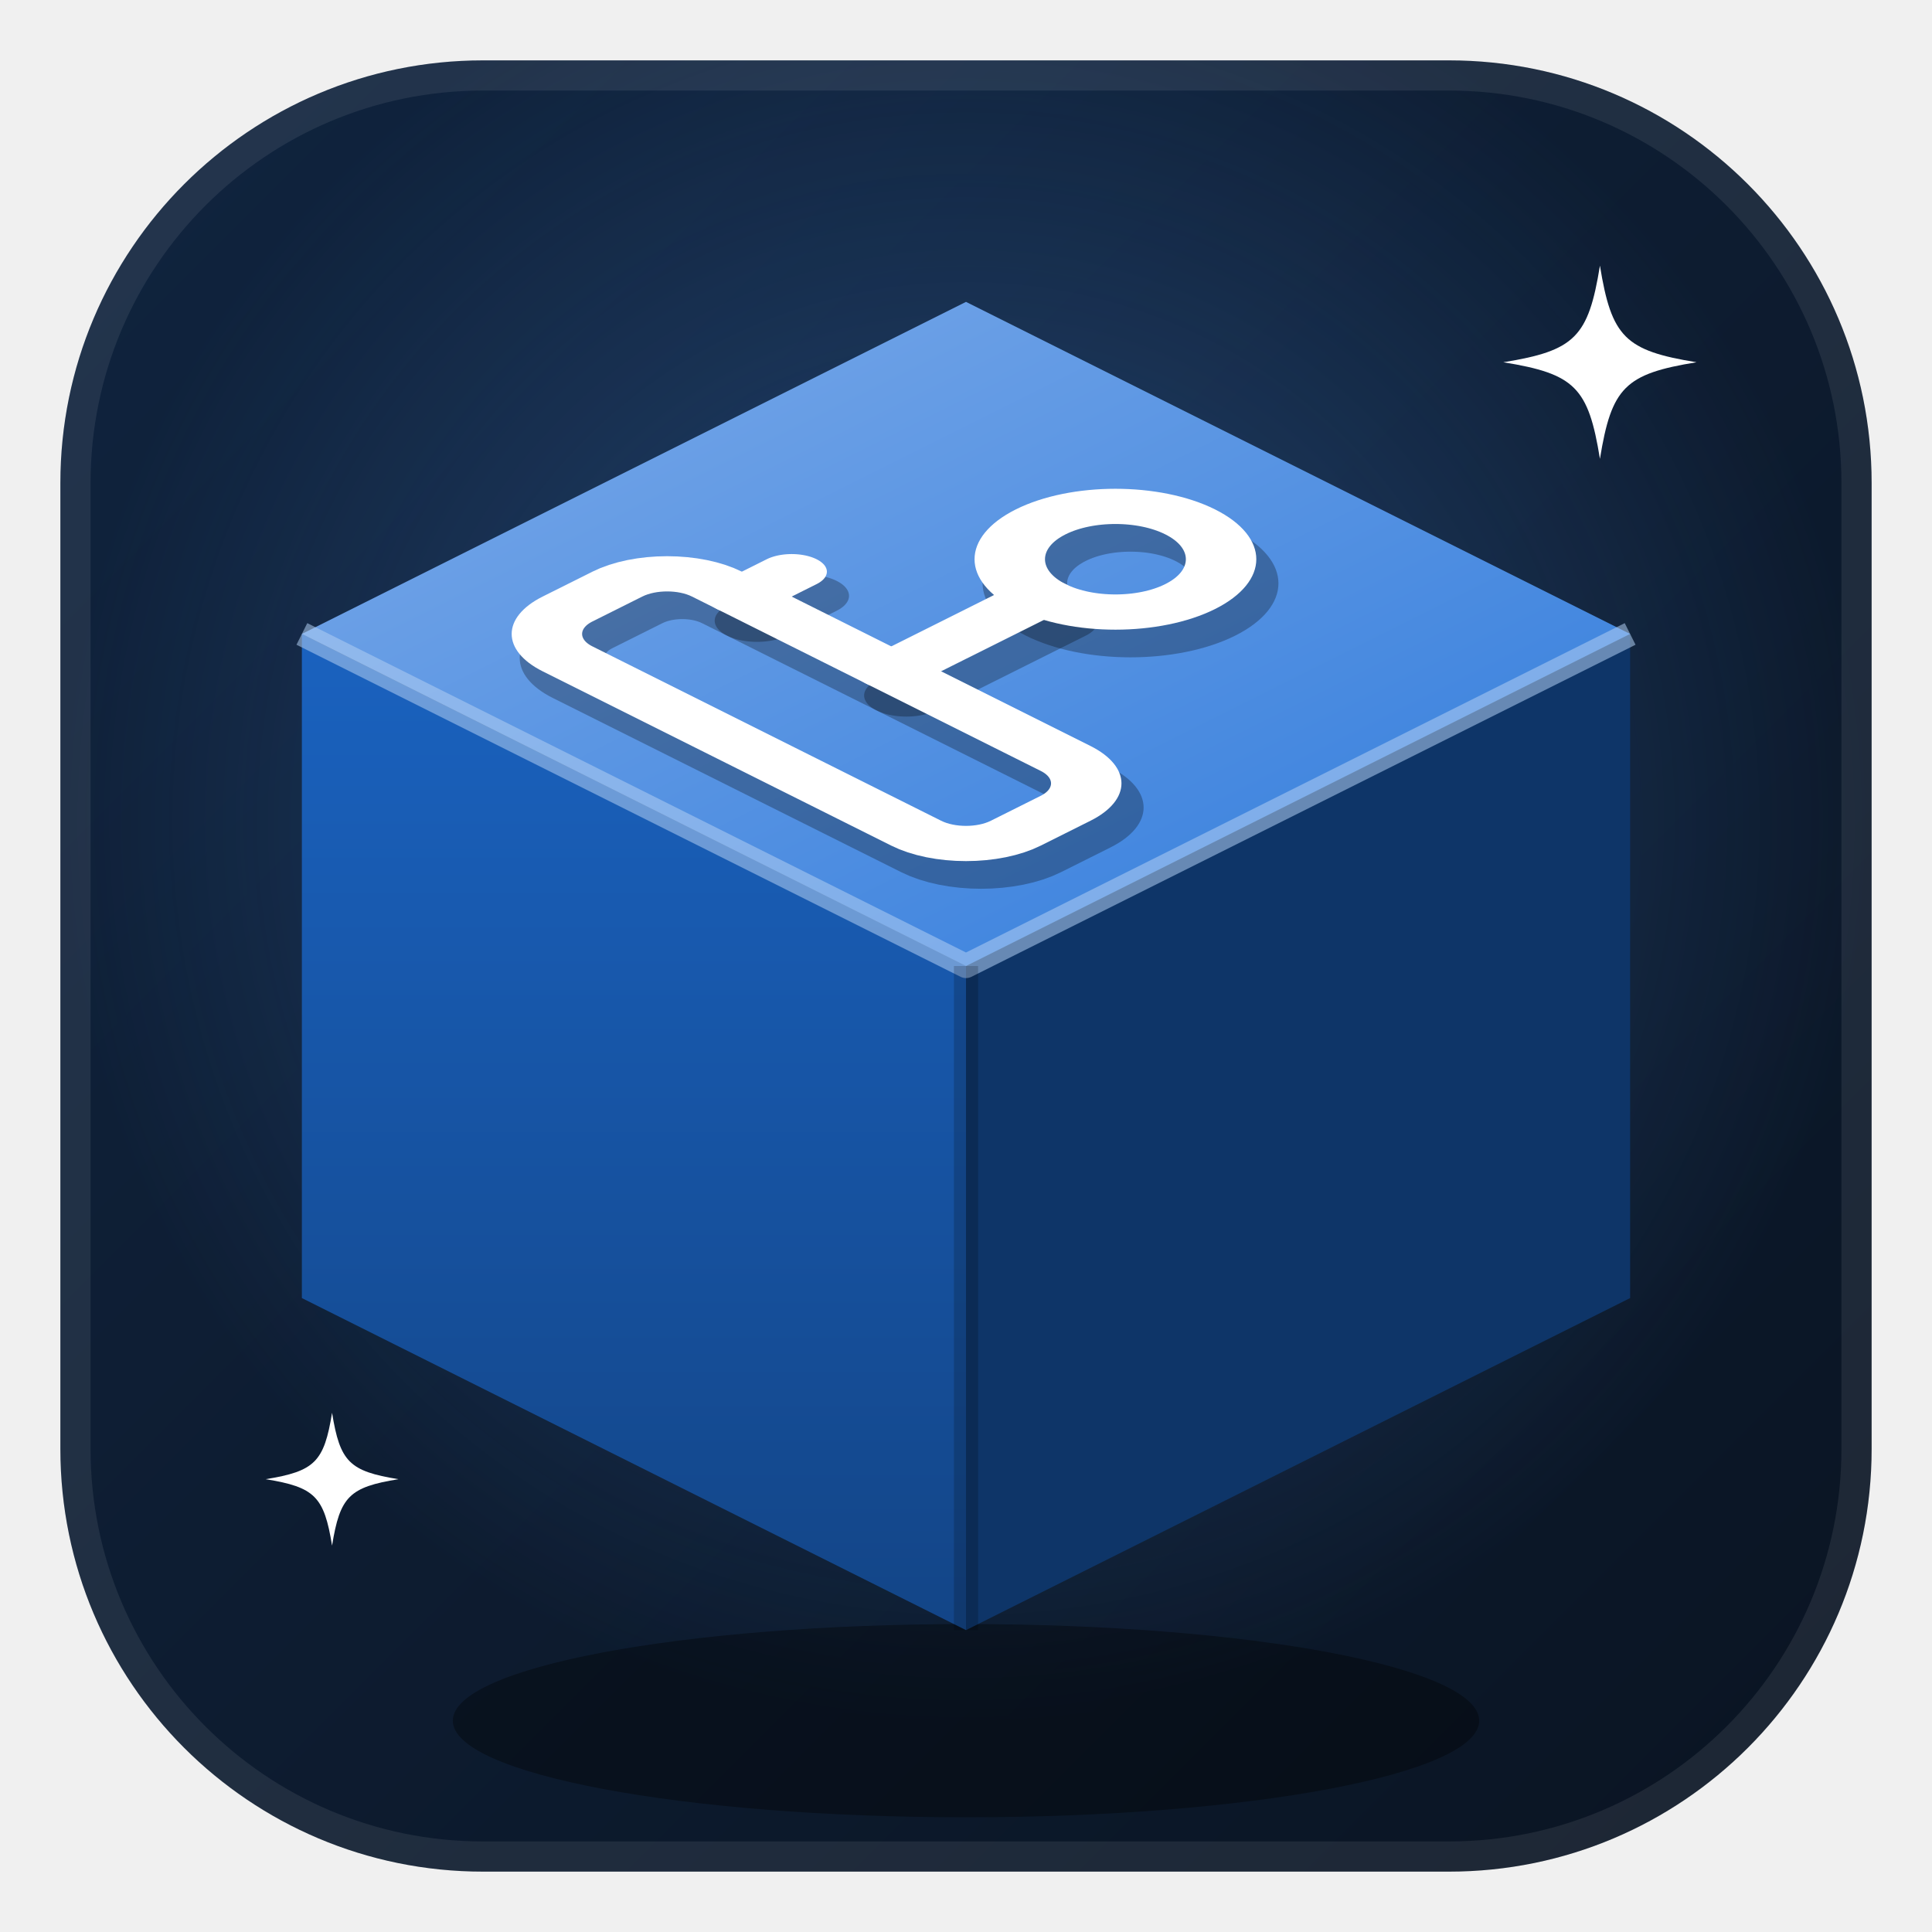
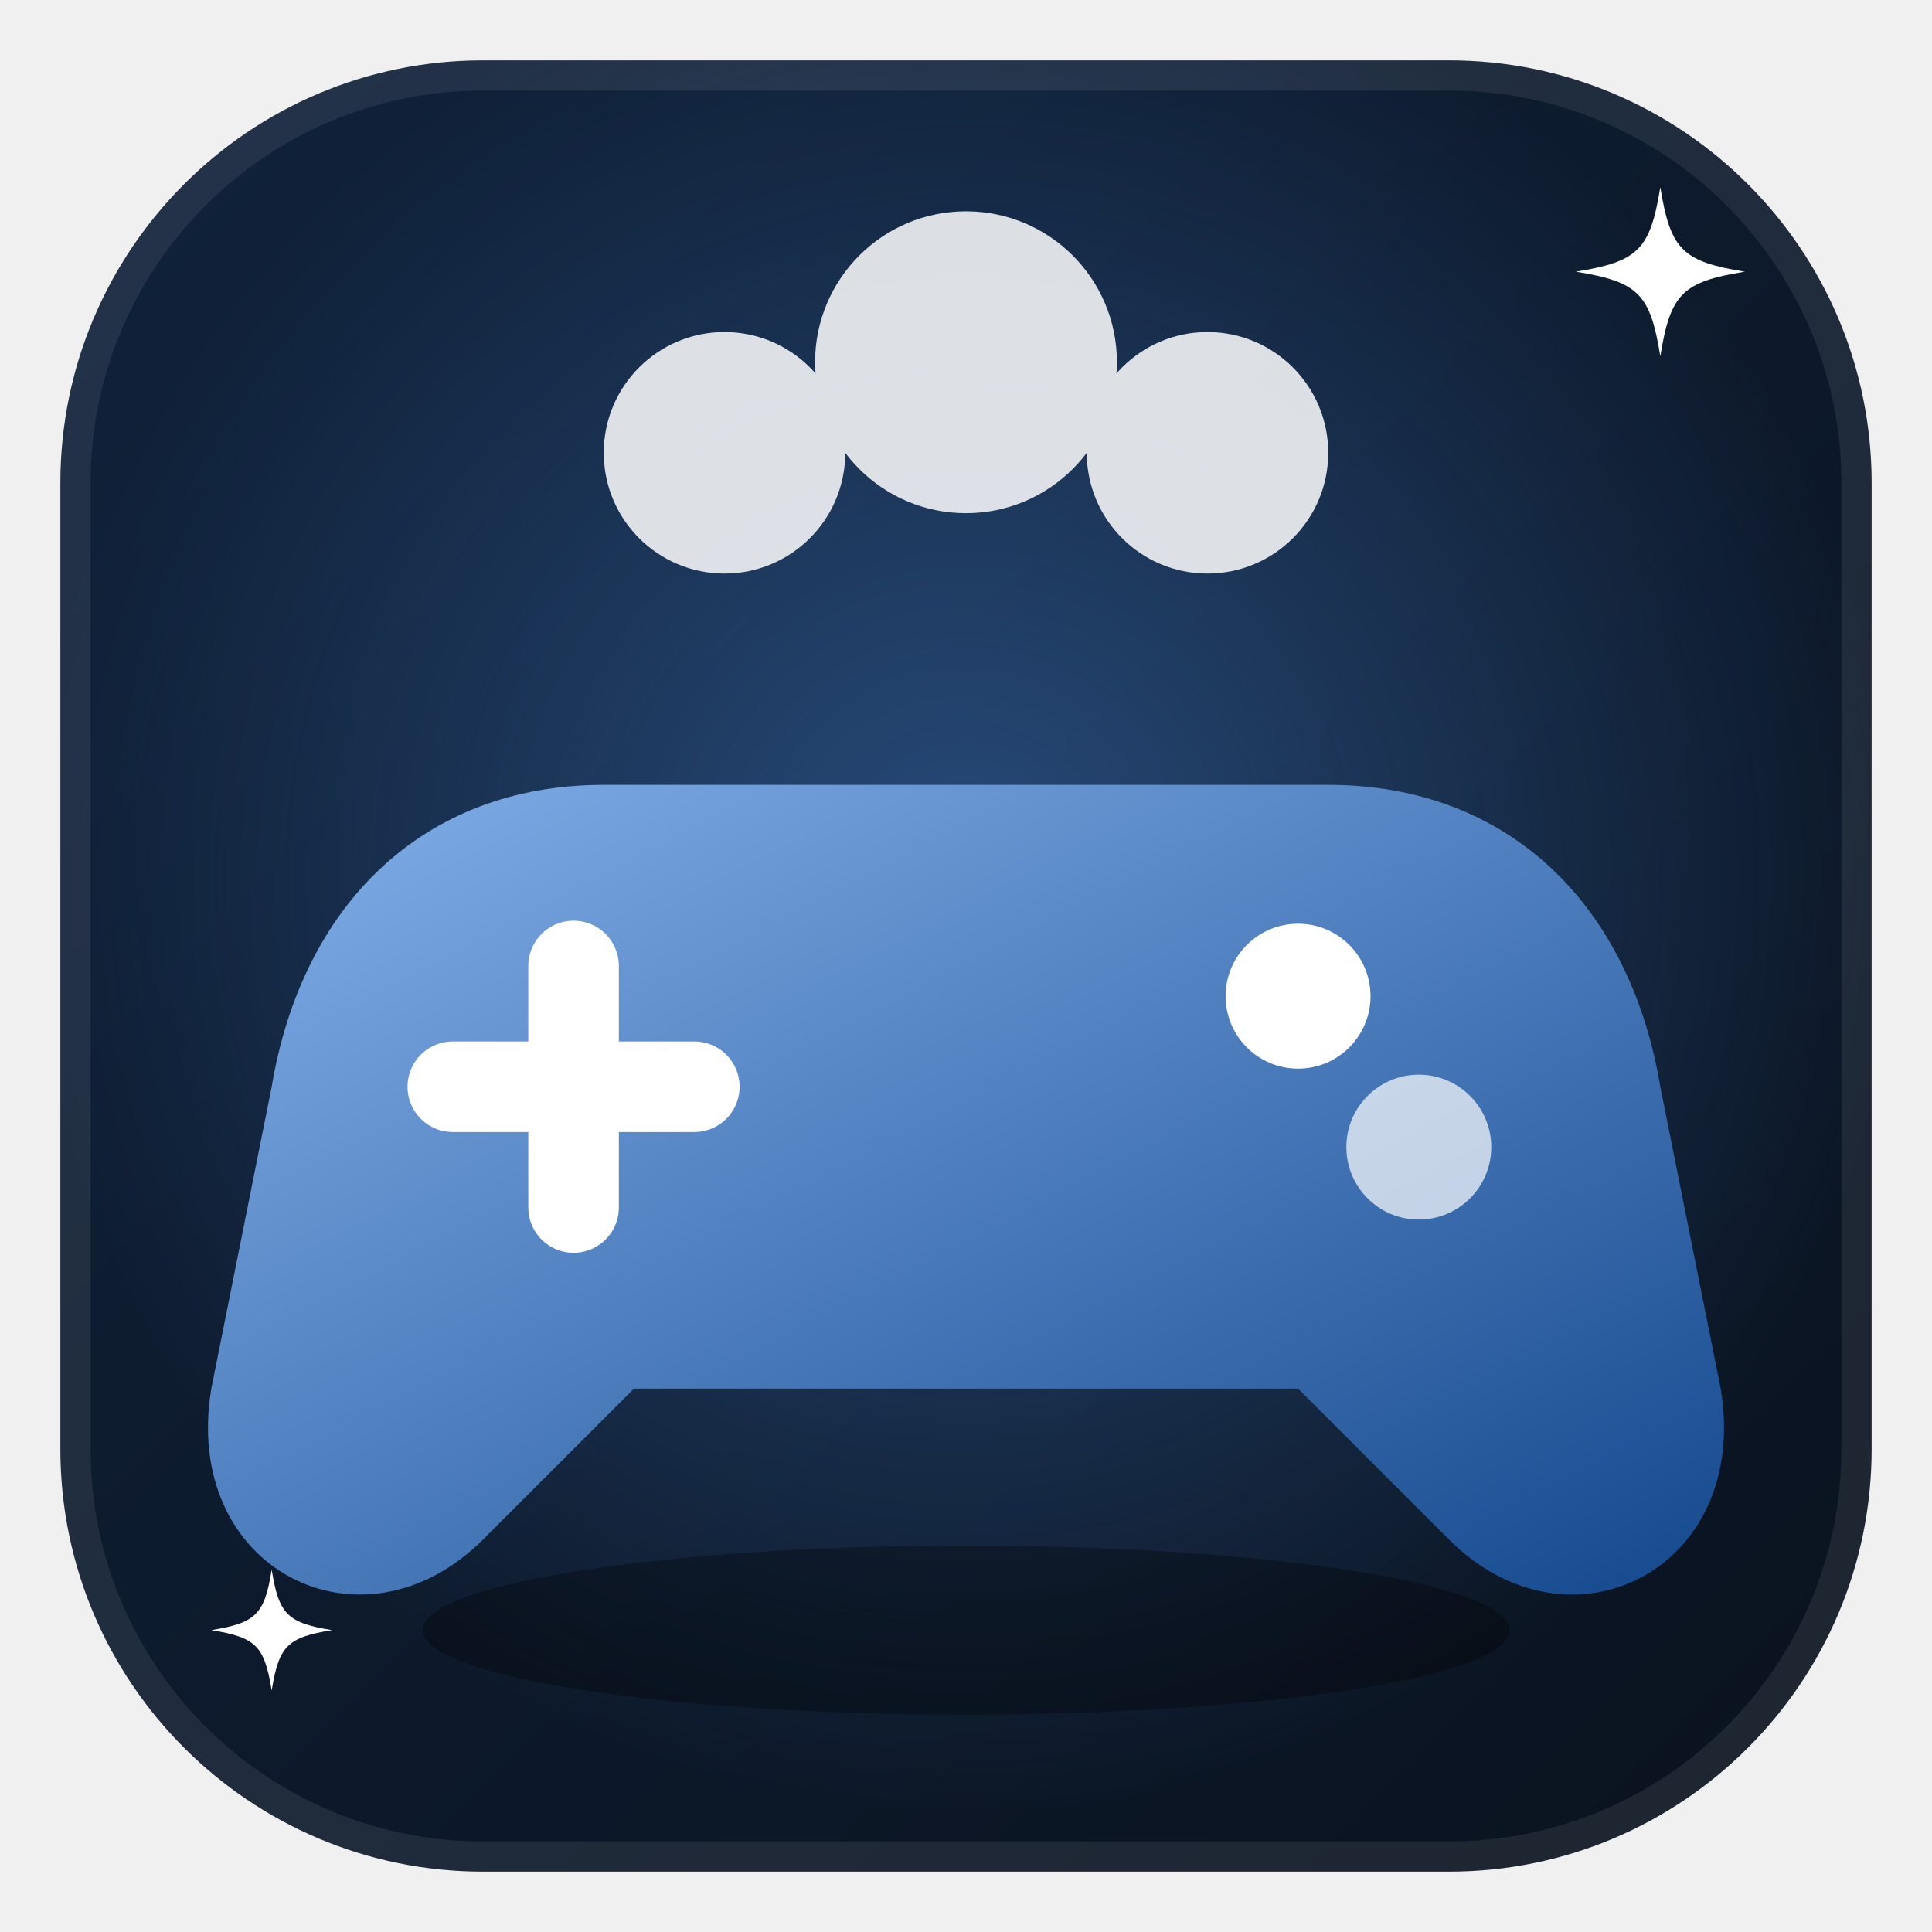
<svg xmlns="http://www.w3.org/2000/svg" viewBox="0 0 64 64" role="img" aria-hidden="true">
  <defs>
    <linearGradient id="bg" x1="0" y1="0" x2="1" y2="1">
-       <stop offset="0" stop-color="#10243f" />
-       <stop offset="1" stop-color="#0a1422" />
+       <stop offset="0" stop-color="#10223b" />
+       <stop offset="1" stop-color="#0a121e" />
    </linearGradient>
-     <radialGradient id="halo" cx=".5" cy=".42" r=".5">
-       <stop offset="0" stop-color="#4b8ce1" stop-opacity=".38" />
+     <radialGradient id="halo" cx=".5" cy=".45" r=".52">
+       <stop offset="0" stop-color="#4b8ce1" stop-opacity=".42" />
      <stop offset="1" stop-color="#4b8ce1" stop-opacity="0" />
    </radialGradient>
-     <linearGradient id="it" x1="0" y1="0" x2="1" y2="1">
-       <stop offset="0" stop-color="#7dabe9" />
-       <stop offset="1" stop-color="#307bdc" />
+     <linearGradient id="im" x1="0" y1="0" x2="1" y2="1">
+       <stop offset="0" stop-color="#83b0ea" />
+       <stop offset="1" stop-color="#14488d" />
    </linearGradient>
-     <linearGradient id="il" x1="0" y1="0" x2="0" y2="1">
-       <stop offset="0" stop-color="#1a62bf" />
-       <stop offset="1" stop-color="#134587" />
+     <linearGradient id="iv" x1="0" y1="0" x2="0" y2="1">
+       <stop offset="0" stop-color="#83b0ea" />
+       <stop offset="1" stop-color="#1e6fd9" />
    </linearGradient>
-     <linearGradient id="ish" x1="0" y1="0" x2="1" y2="0">
+     <linearGradient id="iw" x1="0" y1="0" x2="0" y2="1">
+       <stop offset="0" stop-color="#ffffff" />
+       <stop offset="1" stop-color="#dfe5ee" />
+     </linearGradient>
+     <linearGradient id="ig" x1="0" y1="0" x2="0" y2="1">
+       <stop offset="0" stop-color="#ffe08a" />
+       <stop offset="1" stop-color="#f2a62b" />
+     </linearGradient>
+     <radialGradient id="ih" cx=".3" cy=".25" r=".7">
+       <stop offset="0" stop-color="#fff" stop-opacity=".55" />
+       <stop offset="1" stop-color="#fff" stop-opacity="0" />
+     </radialGradient>
+     <linearGradient id="is" x1="0" y1="0" x2="1" y2="0">
      <stop offset="0" stop-color="#fff" stop-opacity="0" />
-       <stop offset=".5" stop-color="#fff" stop-opacity=".55" />
+       <stop offset=".5" stop-color="#fff" stop-opacity=".6" />
      <stop offset="1" stop-color="#fff" stop-opacity="0" />
    </linearGradient>
-     <clipPath id="ic">
-       <path d="M32 10 L54 21 L32 32 L10 21 Z" />
-     </clipPath>
  </defs>
-   <style>.ibob,.ishadow{transform-box:fill-box;transform-origin:50% 50%}@keyframes ib{0%,100%{transform:translateY(0)}50%{transform:translateY(-2.2px)}}@keyframes isd{0%,100%{transform:scaleX(1);opacity:.35}50%{transform:scaleX(.86);opacity:.22}}@keyframes is{0%,55%{transform:translateX(0)}100%{transform:translateX(78px)}}@keyframes ig{0%,100%{opacity:.9}50%{opacity:1}}.ibob{animation:ib 4.2s ease-in-out infinite}.ishadow{animation:isd 4.2s ease-in-out infinite}.ishine{animation:is 5.5s ease-in-out infinite}.iglow{animation:ig 4.2s ease-in-out infinite}.sp{transform-box:fill-box;transform-origin:50% 50%;animation:tw 3.2s ease-in-out infinite}@keyframes tw{0%,100%{opacity:.15;transform:scale(.4) rotate(0)}50%{opacity:.95;transform:scale(1) rotate(45deg)}}@media (prefers-reduced-motion:reduce){*{animation:none!important}}</style>
+   <style>.ifl,.ipu,.ibl,.isp,.iwg,.iri,.isd,.ipop{transform-box:fill-box;transform-origin:50% 50%}.igr{transform-box:fill-box;transform-origin:50% 100%}@keyframes ifl{0%,100%{transform:translateY(0)}50%{transform:translateY(-2px)}}.ifl{animation:ifl 4.2s ease-in-out infinite}@keyframes isd{0%,100%{transform:scaleX(1);opacity:.32}50%{transform:scaleX(.85);opacity:.2}}.isd{animation:isd 4.2s ease-in-out infinite}@keyframes ipu{0%,100%{opacity:.55}50%{opacity:1}}.ipu{animation:ipu 2.4s ease-in-out infinite}@keyframes ibl{0%,44%,56%,100%{opacity:1}50%{opacity:.15}}.ibl{animation:ibl 3s steps(1,end) infinite}@keyframes isp{to{transform:rotate(360deg)}}.isp{animation:isp 14s linear infinite}@keyframes iwg{0%,100%{transform:rotate(-6deg)}50%{transform:rotate(6deg)}}.iwg{animation:iwg 3.4s ease-in-out infinite}@keyframes iri{0%{transform:translateY(2px);opacity:.7}100%{transform:translateY(-3.5px);opacity:1}}.iri{animation:iri 1.6s ease-in-out infinite alternate}@keyframes igr{0%,100%{transform:scaleY(.55)}50%{transform:scaleY(1)}}.igr{animation:igr 2.8s ease-in-out infinite}@keyframes ipop{0%,100%{transform:scale(.9)}50%{transform:scale(1.08)}}.ipop{animation:ipop 2.6s ease-in-out infinite}@keyframes ish{0%,60%{transform:translateX(-30px)}100%{transform:translateX(70px)}}.ish{animation:ish 5s ease-in-out infinite}@keyframes idash{to{stroke-dashoffset:-40}}.idash{animation:idash 2.4s linear infinite}@keyframes isw{0%,100%{transform:rotate(-50deg)}50%{transform:rotate(35deg)}}.tw{transform-box:fill-box;transform-origin:50% 50%;animation:tw 3.2s ease-in-out infinite}@keyframes tw{0%,100%{opacity:.15;transform:scale(.4) rotate(0)}50%{opacity:.95;transform:scale(1) rotate(45deg)}}@media (prefers-reduced-motion:reduce){*{animation:none!important}}</style>
  <rect x="2" y="2" width="60" height="60" rx="14" fill="url(#bg)" />
  <rect x="2" y="2" width="60" height="60" rx="14" fill="url(#halo)" />
  <rect x="2.5" y="2.5" width="59" height="59" rx="13.5" fill="none" stroke="#fff" stroke-opacity=".08" />
-   <g class="ibob">
-     <ellipse cx="32" cy="57" rx="17" ry="3.2" fill="#000" opacity=".35" class="ishadow" />
-     <path d="M10 21 L32 32 V54 L10 43 Z" fill="url(#il)" />
-     <path d="M54 21 L32 32 V54 L54 43 Z" fill="#0e3568" />
-     <path d="M32 10 L54 21 L32 32 L10 21 Z" fill="url(#it)" />
-     <path d="M10 21 L32 32 L54 21" fill="none" stroke="#b0cdf2" stroke-opacity=".55" stroke-width=".8" stroke-linejoin="round" />
-     <path d="M32 32 V54" stroke="#000" stroke-opacity=".18" stroke-width=".8" />
-     <g clip-path="url(#ic)">
-       <rect class="ishine" x="-14" y="6" width="14" height="30" fill="url(#ish)" transform="skewX(-25)" />
-     </g>
-     <g transform="translate(.5 .8)">
-       <g transform="matrix(0.825 0.4125 -0.825 0.4125 32 11.100)" fill="none" stroke="#000" stroke-opacity=".28" stroke-width="2.4" stroke-linecap="round" stroke-linejoin="round">
-         <path d="M21 17a2 2 0 0 0-2-2H5a2 2 0 0 0-2 2v2a2 2 0 0 0 2 2h14a2 2 0 0 0 2-2v-2Z" />
-         <path d="M6 15v-2" />
-         <path d="M12 15V9" />
-         <circle cx="12" cy="6" r="3" />
-       </g>
-     </g>
-     <g class="iglow" transform="matrix(0.825 0.4125 -0.825 0.4125 32 11.100)" fill="none" stroke="#fff" stroke-width="2" stroke-linecap="round" stroke-linejoin="round">
-       <path d="M21 17a2 2 0 0 0-2-2H5a2 2 0 0 0-2 2v2a2 2 0 0 0 2 2h14a2 2 0 0 0 2-2v-2Z" />
-       <path d="M6 15v-2" />
-       <path d="M12 15V9" />
-       <circle cx="12" cy="6" r="3" />
-     </g>
+   <ellipse class="isd" cx="32" cy="54" rx="18" ry="2.8" fill="#000" opacity=".32" />
+   <g class="ifl" transform="translate(0 6)">
+     <path d="M20 20h24c6 0 10 4 11 10l2 10c1 6-5 9-9 5l-5-5H21l-5 5c-4 4-10 1-9-5l2-10c1-6 5-10 11-10z" fill="url(#im)" />
+     <path d="M19 26v8M15 30h8" stroke="#fff" stroke-width="3" stroke-linecap="round" />
+     <circle cx="43" cy="27" r="2.4" fill="#fff" />
+     <circle cx="47" cy="32" r="2.4" fill="#fff" opacity=".7" />
  </g>
-   <g transform="translate(53 12) scale(.32)">
-     <path class="sp" d="M0 -10 C1.2 -2.6 2.6 -1.2 10 0 C2.6 1.2 1.2 2.6 0 10 C-1.2 2.6 -2.6 1.2 -10 0 C-2.6 -1.2 -1.2 -2.6 0 -10Z" fill="#fff" />
+   <g fill="#fff" opacity=".85">
+     <circle class="iri" cx="24" cy="15" r="4" />
+     <circle class="iri" style="animation-delay:0.9s" cx="32" cy="12" r="5" />
+     <circle class="iri" style="animation-delay:1.8s" cx="40" cy="15" r="4" />
  </g>
-   <g transform="translate(11 49) scale(.22)">
-     <path class="sp" style="animation-delay:1.4s" d="M0 -10 C1.2 -2.6 2.6 -1.2 10 0 C2.6 1.2 1.2 2.6 0 10 C-1.2 2.6 -2.6 1.2 -10 0 C-2.6 -1.2 -1.2 -2.6 0 -10Z" fill="#fff" />
+   <g transform="translate(55 9) scale(.28)">
+     <path class="tw" d="M0 -10 C1.2 -2.6 2.6 -1.2 10 0 C2.6 1.2 1.2 2.6 0 10 C-1.2 2.6 -2.6 1.2 -10 0 C-2.6 -1.2 -1.2 -2.6 0 -10Z" fill="#fff" />
+   </g>
+   <g transform="translate(9 54) scale(.2)">
+     <path class="tw" style="animation-delay:1.4s" d="M0 -10 C1.2 -2.6 2.6 -1.2 10 0 C2.6 1.2 1.2 2.6 0 10 C-1.2 2.6 -2.6 1.2 -10 0 C-2.6 -1.2 -1.2 -2.6 0 -10Z" fill="#fff" />
  </g>
</svg>
